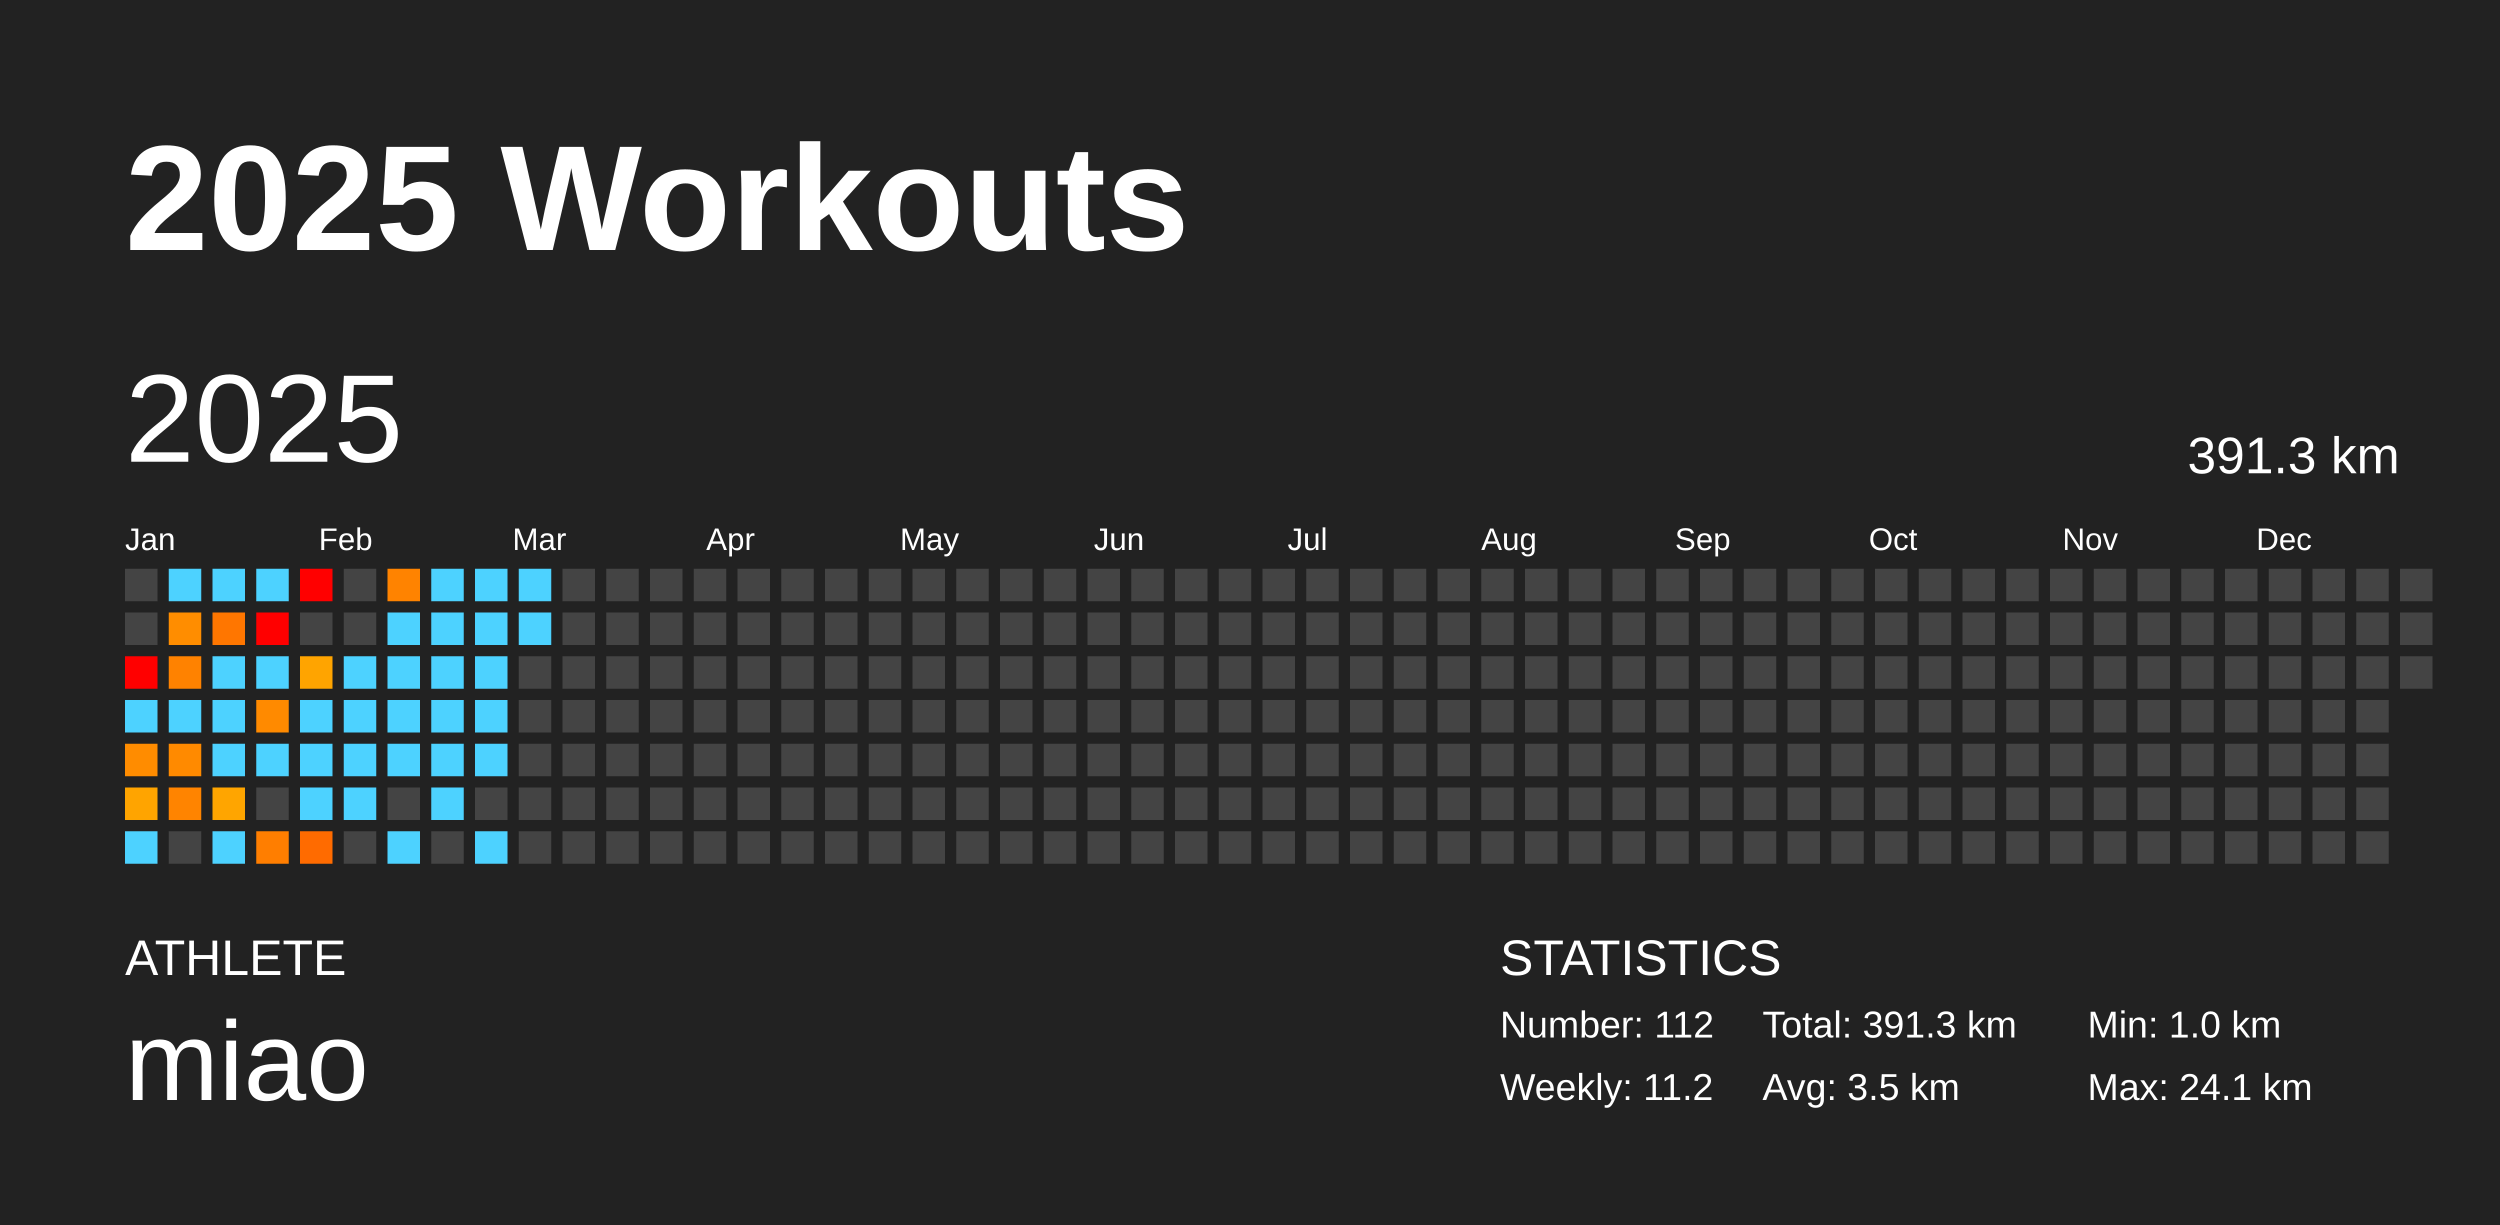
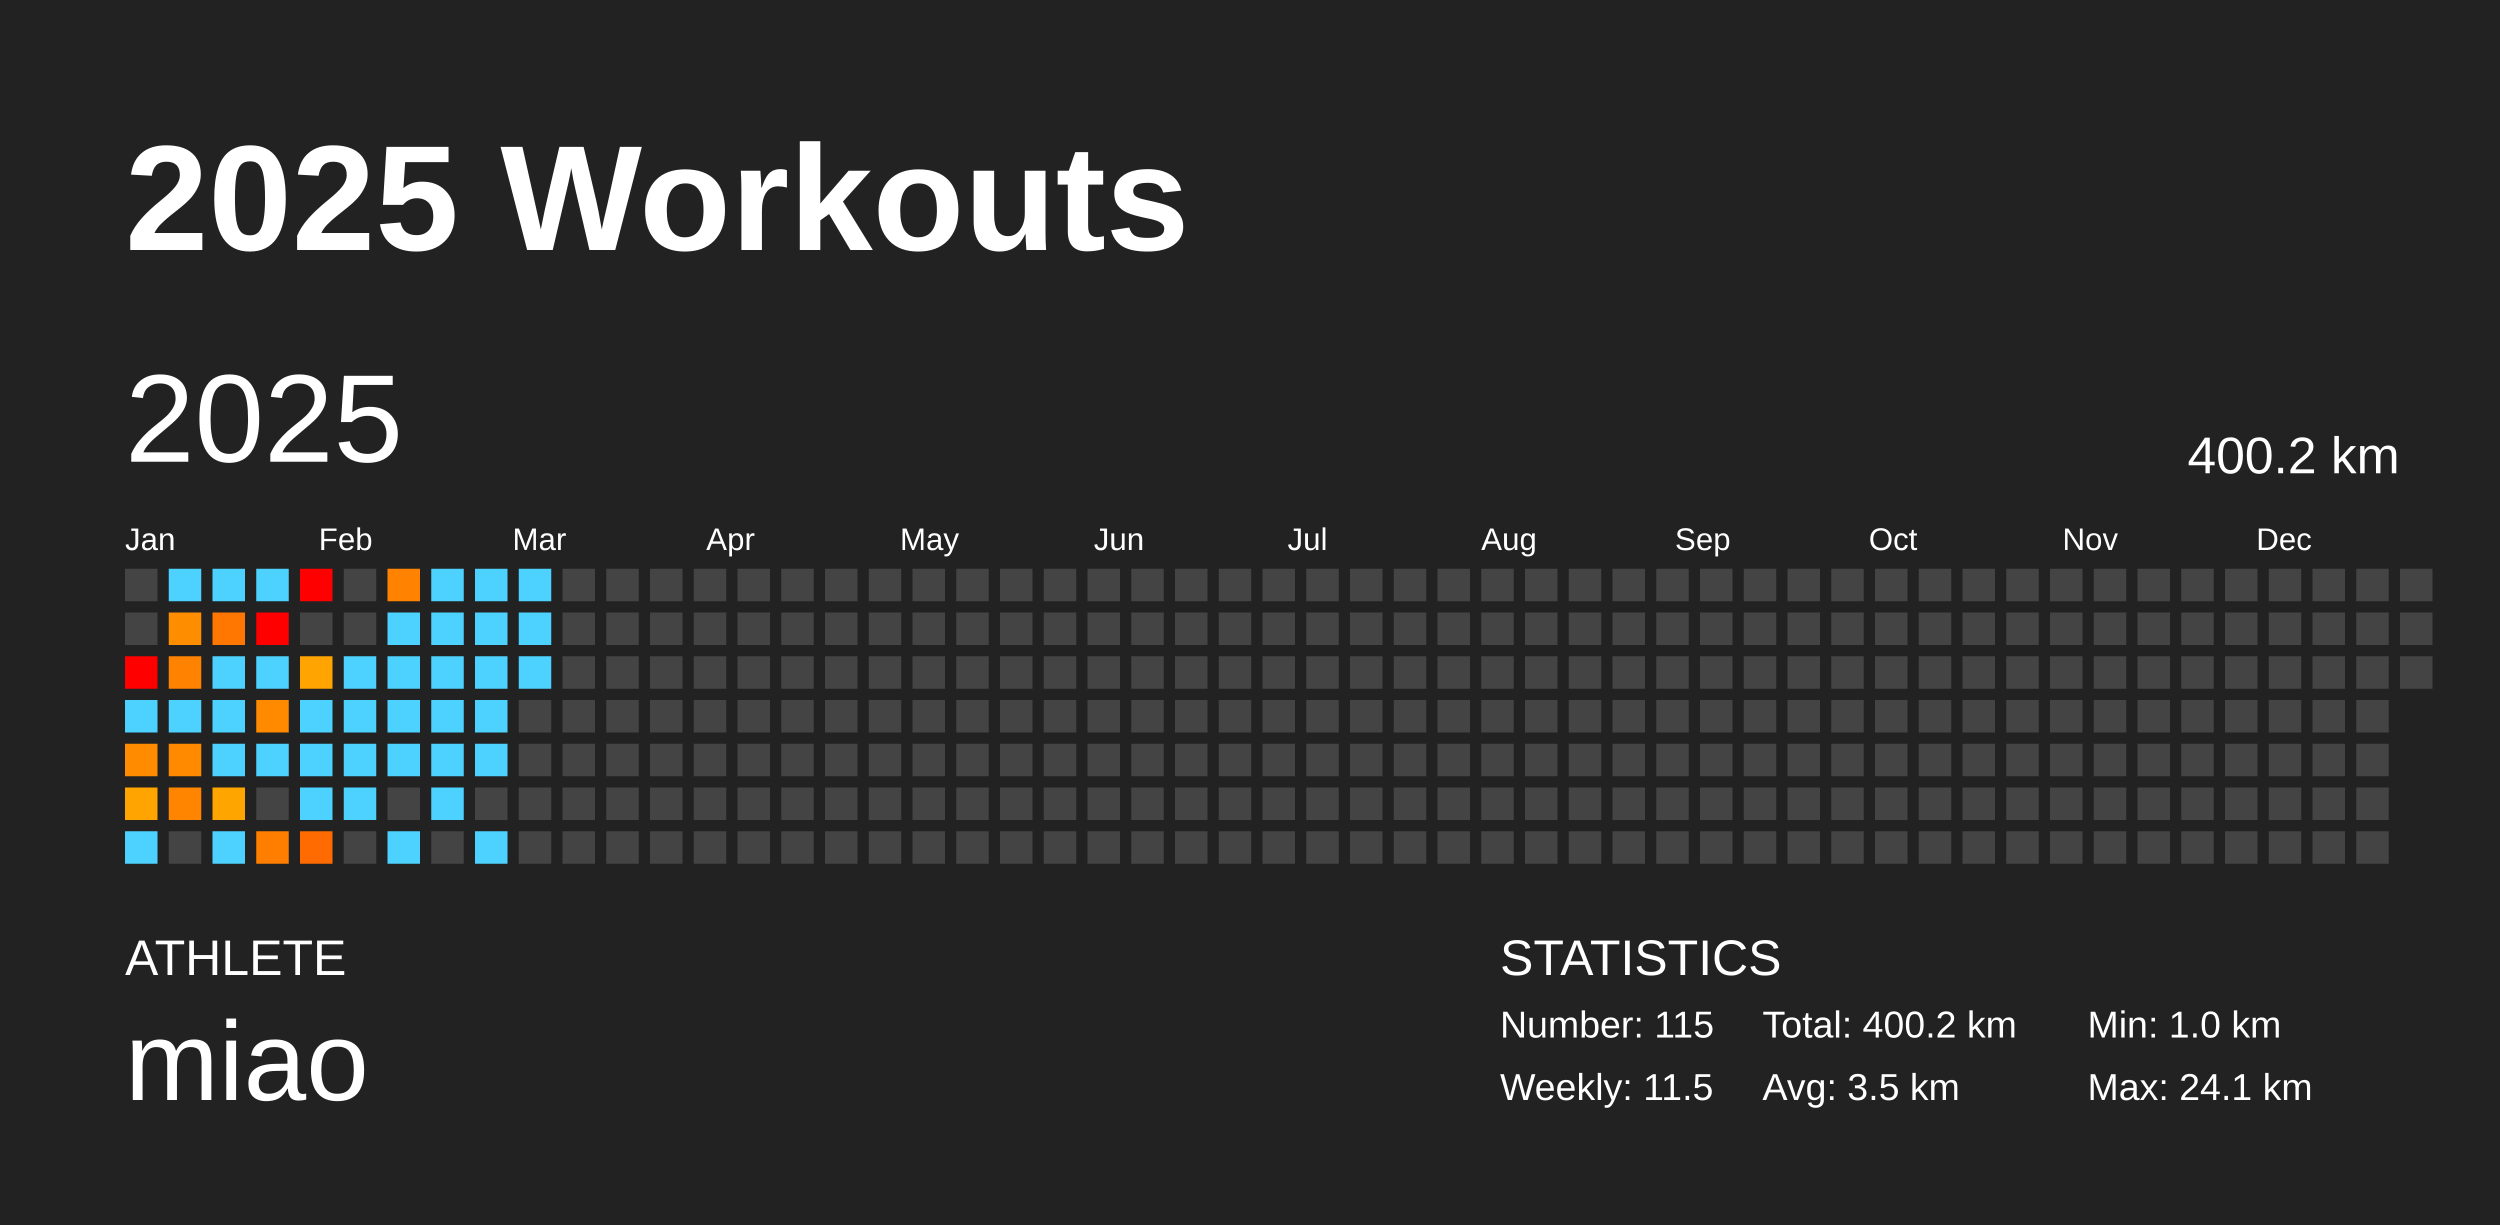
<svg xmlns="http://www.w3.org/2000/svg" baseProfile="full" height="98mm" version="1.1" viewBox="0,0,200,98" width="200mm">
  <defs />
  <rect fill="#222222" height="98" width="200" x="0" y="0" />
  <text fill="#FFFFFF" style="font-size:12px; font-family:Arial; font-weight:bold;" x="10" y="20">2025 Workouts</text>
  <text fill="#FFFFFF" style="font-size:4px; font-family:Arial" x="10" y="78">ATHLETE</text>
  <text fill="#FFFFFF" style="font-size:9px; font-family:Arial" x="10" y="88">miao</text>
  <text fill="#FFFFFF" style="font-size:4px; font-family:Arial" x="120" y="78">STATISTICS</text>
-   <text fill="#FFFFFF" style="font-size:3px; font-family:Arial" x="120" y="83">Number: 112</text>
-   <text fill="#FFFFFF" style="font-size:3px; font-family:Arial" x="120" y="88">Weekly: 11.2</text>
-   <text fill="#FFFFFF" style="font-size:3px; font-family:Arial" x="141" y="83">Total: 391.3 km</text>
+   <text fill="#FFFFFF" style="font-size:3px; font-family:Arial" x="120" y="83">Number: 115</text>
+   <text fill="#FFFFFF" style="font-size:3px; font-family:Arial" x="120" y="88">Weekly: 11.5</text>
+   <text fill="#FFFFFF" style="font-size:3px; font-family:Arial" x="141" y="83">Total: 400.2 km</text>
  <text fill="#FFFFFF" style="font-size:3px; font-family:Arial" x="141" y="88">Avg: 3.5 km</text>
  <text fill="#FFFFFF" style="font-size:3px; font-family:Arial" x="167" y="83">Min: 1.0 km</text>
  <text fill="#FFFFFF" style="font-size:3px; font-family:Arial" x="167" y="88">Max: 24.1 km</text>
  <text dominant-baseline="hanging" fill="#FFFFFF" style="font-size:10.0px; font-family:Arial;" x="10" y="30">2025</text>
-   <text dominant-baseline="hanging" fill="#FFFFFF" style="font-size:4.125px; font-family:Arial;" x="175" y="35">391.3 km</text>
+   <text dominant-baseline="hanging" fill="#FFFFFF" style="font-size:4.125px; font-family:Arial;" x="175" y="35">400.2 km</text>
  <text fill="#FFFFFF" style="font-size:2.5px; font-family:Arial" x="10.0" y="44">Jan</text>
  <text fill="#FFFFFF" style="font-size:2.5px; font-family:Arial" x="25.5" y="44">Feb</text>
  <text fill="#FFFFFF" style="font-size:2.5px; font-family:Arial" x="41.0" y="44">Mar</text>
  <text fill="#FFFFFF" style="font-size:2.5px; font-family:Arial" x="56.5" y="44">Apr</text>
  <text fill="#FFFFFF" style="font-size:2.5px; font-family:Arial" x="72.0" y="44">May</text>
  <text fill="#FFFFFF" style="font-size:2.5px; font-family:Arial" x="87.5" y="44">Jun</text>
  <text fill="#FFFFFF" style="font-size:2.5px; font-family:Arial" x="103.0" y="44">Jul</text>
  <text fill="#FFFFFF" style="font-size:2.5px; font-family:Arial" x="118.5" y="44">Aug</text>
  <text fill="#FFFFFF" style="font-size:2.5px; font-family:Arial" x="134.0" y="44">Sep</text>
  <text fill="#FFFFFF" style="font-size:2.5px; font-family:Arial" x="149.5" y="44">Oct</text>
  <text fill="#FFFFFF" style="font-size:2.5px; font-family:Arial" x="165.0" y="44">Nov</text>
  <text fill="#FFFFFF" style="font-size:2.5px; font-family:Arial" x="180.5" y="44">Dec</text>
  <rect fill="#444444" height="2.6" width="2.6" x="10.0" y="45.5" />
  <rect fill="#444444" height="2.6" width="2.6" x="10.0" y="49.0" />
  <rect fill="red" height="2.6" width="2.6" x="10.0" y="52.5" />
  <rect fill="#4dd2ff" height="2.6" width="2.6" x="10.0" y="56.0" />
  <rect fill="#ff8c00" height="2.6" width="2.6" x="10.0" y="59.5" />
  <rect fill="#ffa400" height="2.6" width="2.6" x="10.0" y="63.0" />
  <rect fill="#4dd2ff" height="2.6" width="2.6" x="10.0" y="66.5" />
  <rect fill="#4dd2ff" height="2.6" width="2.6" x="13.5" y="45.5" />
  <rect fill="#ff8d00" height="2.6" width="2.6" x="13.5" y="49.0" />
  <rect fill="#ff8200" height="2.6" width="2.6" x="13.5" y="52.5" />
  <rect fill="#4dd2ff" height="2.6" width="2.6" x="13.5" y="56.0" />
  <rect fill="#ff8a00" height="2.6" width="2.6" x="13.5" y="59.5" />
  <rect fill="#ff8400" height="2.6" width="2.6" x="13.5" y="63.0" />
  <rect fill="#444444" height="2.6" width="2.6" x="13.5" y="66.5" />
  <rect fill="#4dd2ff" height="2.6" width="2.6" x="17.0" y="45.5" />
  <rect fill="#ff7600" height="2.6" width="2.6" x="17.0" y="49.0" />
  <rect fill="#4dd2ff" height="2.6" width="2.6" x="17.0" y="52.5" />
  <rect fill="#4dd2ff" height="2.6" width="2.6" x="17.0" y="56.0" />
  <rect fill="#4dd2ff" height="2.6" width="2.6" x="17.0" y="59.5" />
  <rect fill="#ffa500" height="2.6" width="2.6" x="17.0" y="63.0" />
  <rect fill="#4dd2ff" height="2.6" width="2.6" x="17.0" y="66.5" />
  <rect fill="#4dd2ff" height="2.6" width="2.6" x="20.5" y="45.5" />
  <rect fill="red" height="2.6" width="2.6" x="20.5" y="49.0" />
  <rect fill="#4dd2ff" height="2.6" width="2.6" x="20.5" y="52.5" />
  <rect fill="#ff8a00" height="2.6" width="2.6" x="20.5" y="56.0" />
  <rect fill="#4dd2ff" height="2.6" width="2.6" x="20.5" y="59.5" />
  <rect fill="#444444" height="2.6" width="2.6" x="20.5" y="63.0" />
  <rect fill="#ff7e00" height="2.6" width="2.6" x="20.5" y="66.5" />
  <rect fill="red" height="2.6" width="2.6" x="24.0" y="45.5" />
  <rect fill="#444444" height="2.6" width="2.6" x="24.0" y="49.0" />
  <rect fill="#ffa400" height="2.6" width="2.6" x="24.0" y="52.5" />
  <rect fill="#4dd2ff" height="2.6" width="2.6" x="24.0" y="56.0" />
  <rect fill="#4dd2ff" height="2.6" width="2.6" x="24.0" y="59.5" />
  <rect fill="#4dd2ff" height="2.6" width="2.6" x="24.0" y="63.0" />
  <rect fill="#ff6b00" height="2.6" width="2.6" x="24.0" y="66.5" />
  <rect fill="#444444" height="2.6" width="2.6" x="27.5" y="45.5" />
  <rect fill="#444444" height="2.6" width="2.6" x="27.5" y="49.0" />
  <rect fill="#4dd2ff" height="2.6" width="2.6" x="27.5" y="52.5" />
  <rect fill="#4dd2ff" height="2.6" width="2.6" x="27.5" y="56.0" />
  <rect fill="#4dd2ff" height="2.6" width="2.6" x="27.5" y="59.5" />
  <rect fill="#4dd2ff" height="2.6" width="2.6" x="27.5" y="63.0" />
  <rect fill="#444444" height="2.6" width="2.6" x="27.5" y="66.5" />
  <rect fill="#ff8300" height="2.6" width="2.6" x="31.0" y="45.5" />
  <rect fill="#4dd2ff" height="2.6" width="2.6" x="31.0" y="49.0" />
  <rect fill="#4dd2ff" height="2.6" width="2.6" x="31.0" y="52.5" />
  <rect fill="#4dd2ff" height="2.6" width="2.6" x="31.0" y="56.0" />
  <rect fill="#4dd2ff" height="2.6" width="2.6" x="31.0" y="59.5" />
  <rect fill="#444444" height="2.6" width="2.6" x="31.0" y="63.0" />
  <rect fill="#4dd2ff" height="2.6" width="2.6" x="31.0" y="66.5" />
  <rect fill="#4dd2ff" height="2.6" width="2.6" x="34.5" y="45.5" />
  <rect fill="#4dd2ff" height="2.6" width="2.6" x="34.5" y="49.0" />
  <rect fill="#4dd2ff" height="2.6" width="2.6" x="34.5" y="52.5" />
  <rect fill="#4dd2ff" height="2.6" width="2.6" x="34.5" y="56.0" />
  <rect fill="#4dd2ff" height="2.6" width="2.6" x="34.5" y="59.5" />
  <rect fill="#4dd2ff" height="2.6" width="2.6" x="34.5" y="63.0" />
  <rect fill="#444444" height="2.6" width="2.6" x="34.5" y="66.5" />
  <rect fill="#4dd2ff" height="2.6" width="2.6" x="38.0" y="45.5" />
  <rect fill="#4dd2ff" height="2.6" width="2.6" x="38.0" y="49.0" />
  <rect fill="#4dd2ff" height="2.6" width="2.6" x="38.0" y="52.5" />
  <rect fill="#4dd2ff" height="2.6" width="2.6" x="38.0" y="56.0" />
  <rect fill="#4dd2ff" height="2.6" width="2.6" x="38.0" y="59.5" />
  <rect fill="#444444" height="2.6" width="2.6" x="38.0" y="63.0" />
  <rect fill="#4dd2ff" height="2.6" width="2.6" x="38.0" y="66.5" />
  <rect fill="#4dd2ff" height="2.6" width="2.6" x="41.5" y="45.5" />
  <rect fill="#4dd2ff" height="2.6" width="2.6" x="41.5" y="49.0" />
-   <rect fill="#444444" height="2.6" width="2.6" x="41.5" y="52.5" />
+   <rect fill="#4dd2ff" height="2.6" width="2.6" x="41.5" y="52.5" />
  <rect fill="#444444" height="2.6" width="2.6" x="41.5" y="56.0" />
  <rect fill="#444444" height="2.6" width="2.6" x="41.5" y="59.5" />
  <rect fill="#444444" height="2.6" width="2.6" x="41.5" y="63.0" />
  <rect fill="#444444" height="2.6" width="2.6" x="41.5" y="66.5" />
  <rect fill="#444444" height="2.6" width="2.6" x="45.0" y="45.5" />
  <rect fill="#444444" height="2.6" width="2.6" x="45.0" y="49.0" />
  <rect fill="#444444" height="2.6" width="2.6" x="45.0" y="52.5" />
  <rect fill="#444444" height="2.6" width="2.6" x="45.0" y="56.0" />
  <rect fill="#444444" height="2.6" width="2.6" x="45.0" y="59.5" />
  <rect fill="#444444" height="2.6" width="2.6" x="45.0" y="63.0" />
  <rect fill="#444444" height="2.6" width="2.6" x="45.0" y="66.5" />
  <rect fill="#444444" height="2.6" width="2.6" x="48.5" y="45.5" />
  <rect fill="#444444" height="2.6" width="2.6" x="48.5" y="49.0" />
  <rect fill="#444444" height="2.6" width="2.6" x="48.5" y="52.5" />
  <rect fill="#444444" height="2.6" width="2.6" x="48.5" y="56.0" />
  <rect fill="#444444" height="2.6" width="2.6" x="48.5" y="59.5" />
  <rect fill="#444444" height="2.6" width="2.6" x="48.5" y="63.0" />
  <rect fill="#444444" height="2.6" width="2.6" x="48.5" y="66.5" />
  <rect fill="#444444" height="2.6" width="2.6" x="52.0" y="45.5" />
  <rect fill="#444444" height="2.6" width="2.6" x="52.0" y="49.0" />
  <rect fill="#444444" height="2.6" width="2.6" x="52.0" y="52.5" />
  <rect fill="#444444" height="2.6" width="2.6" x="52.0" y="56.0" />
  <rect fill="#444444" height="2.6" width="2.6" x="52.0" y="59.5" />
  <rect fill="#444444" height="2.6" width="2.6" x="52.0" y="63.0" />
  <rect fill="#444444" height="2.6" width="2.6" x="52.0" y="66.5" />
  <rect fill="#444444" height="2.6" width="2.6" x="55.5" y="45.5" />
  <rect fill="#444444" height="2.6" width="2.6" x="55.5" y="49.0" />
  <rect fill="#444444" height="2.6" width="2.6" x="55.5" y="52.5" />
  <rect fill="#444444" height="2.6" width="2.6" x="55.5" y="56.0" />
  <rect fill="#444444" height="2.6" width="2.6" x="55.5" y="59.5" />
  <rect fill="#444444" height="2.6" width="2.6" x="55.5" y="63.0" />
  <rect fill="#444444" height="2.6" width="2.6" x="55.5" y="66.5" />
  <rect fill="#444444" height="2.6" width="2.6" x="59.0" y="45.5" />
  <rect fill="#444444" height="2.6" width="2.6" x="59.0" y="49.0" />
  <rect fill="#444444" height="2.6" width="2.6" x="59.0" y="52.5" />
  <rect fill="#444444" height="2.6" width="2.6" x="59.0" y="56.0" />
  <rect fill="#444444" height="2.6" width="2.6" x="59.0" y="59.5" />
  <rect fill="#444444" height="2.6" width="2.6" x="59.0" y="63.0" />
  <rect fill="#444444" height="2.6" width="2.6" x="59.0" y="66.5" />
  <rect fill="#444444" height="2.6" width="2.6" x="62.5" y="45.5" />
  <rect fill="#444444" height="2.6" width="2.6" x="62.5" y="49.0" />
  <rect fill="#444444" height="2.6" width="2.6" x="62.5" y="52.5" />
  <rect fill="#444444" height="2.6" width="2.6" x="62.5" y="56.0" />
  <rect fill="#444444" height="2.6" width="2.6" x="62.5" y="59.5" />
  <rect fill="#444444" height="2.6" width="2.6" x="62.5" y="63.0" />
  <rect fill="#444444" height="2.6" width="2.6" x="62.5" y="66.5" />
  <rect fill="#444444" height="2.6" width="2.6" x="66.0" y="45.5" />
  <rect fill="#444444" height="2.6" width="2.6" x="66.0" y="49.0" />
  <rect fill="#444444" height="2.6" width="2.6" x="66.0" y="52.5" />
  <rect fill="#444444" height="2.6" width="2.6" x="66.0" y="56.0" />
  <rect fill="#444444" height="2.6" width="2.6" x="66.0" y="59.5" />
  <rect fill="#444444" height="2.6" width="2.6" x="66.0" y="63.0" />
  <rect fill="#444444" height="2.6" width="2.6" x="66.0" y="66.5" />
  <rect fill="#444444" height="2.6" width="2.6" x="69.5" y="45.5" />
  <rect fill="#444444" height="2.6" width="2.6" x="69.5" y="49.0" />
  <rect fill="#444444" height="2.6" width="2.6" x="69.5" y="52.5" />
  <rect fill="#444444" height="2.6" width="2.6" x="69.5" y="56.0" />
  <rect fill="#444444" height="2.6" width="2.6" x="69.5" y="59.5" />
  <rect fill="#444444" height="2.6" width="2.6" x="69.5" y="63.0" />
  <rect fill="#444444" height="2.6" width="2.6" x="69.5" y="66.5" />
  <rect fill="#444444" height="2.6" width="2.6" x="73.0" y="45.5" />
  <rect fill="#444444" height="2.6" width="2.6" x="73.0" y="49.0" />
  <rect fill="#444444" height="2.6" width="2.6" x="73.0" y="52.5" />
  <rect fill="#444444" height="2.6" width="2.6" x="73.0" y="56.0" />
  <rect fill="#444444" height="2.6" width="2.6" x="73.0" y="59.5" />
  <rect fill="#444444" height="2.6" width="2.6" x="73.0" y="63.0" />
  <rect fill="#444444" height="2.6" width="2.6" x="73.0" y="66.5" />
  <rect fill="#444444" height="2.6" width="2.6" x="76.5" y="45.5" />
  <rect fill="#444444" height="2.6" width="2.6" x="76.5" y="49.0" />
  <rect fill="#444444" height="2.6" width="2.6" x="76.5" y="52.5" />
  <rect fill="#444444" height="2.6" width="2.6" x="76.5" y="56.0" />
  <rect fill="#444444" height="2.6" width="2.6" x="76.5" y="59.5" />
  <rect fill="#444444" height="2.6" width="2.6" x="76.5" y="63.0" />
  <rect fill="#444444" height="2.6" width="2.6" x="76.5" y="66.5" />
  <rect fill="#444444" height="2.6" width="2.6" x="80.0" y="45.5" />
  <rect fill="#444444" height="2.6" width="2.6" x="80.0" y="49.0" />
  <rect fill="#444444" height="2.6" width="2.6" x="80.0" y="52.5" />
  <rect fill="#444444" height="2.6" width="2.6" x="80.0" y="56.0" />
  <rect fill="#444444" height="2.6" width="2.6" x="80.0" y="59.5" />
  <rect fill="#444444" height="2.6" width="2.6" x="80.0" y="63.0" />
  <rect fill="#444444" height="2.6" width="2.6" x="80.0" y="66.5" />
  <rect fill="#444444" height="2.6" width="2.6" x="83.5" y="45.5" />
  <rect fill="#444444" height="2.6" width="2.6" x="83.5" y="49.0" />
  <rect fill="#444444" height="2.6" width="2.6" x="83.5" y="52.5" />
  <rect fill="#444444" height="2.6" width="2.6" x="83.5" y="56.0" />
  <rect fill="#444444" height="2.6" width="2.6" x="83.5" y="59.5" />
  <rect fill="#444444" height="2.6" width="2.6" x="83.5" y="63.0" />
  <rect fill="#444444" height="2.6" width="2.6" x="83.5" y="66.5" />
  <rect fill="#444444" height="2.6" width="2.6" x="87.0" y="45.5" />
  <rect fill="#444444" height="2.6" width="2.6" x="87.0" y="49.0" />
  <rect fill="#444444" height="2.6" width="2.6" x="87.0" y="52.5" />
  <rect fill="#444444" height="2.6" width="2.6" x="87.0" y="56.0" />
  <rect fill="#444444" height="2.6" width="2.6" x="87.0" y="59.5" />
  <rect fill="#444444" height="2.6" width="2.6" x="87.0" y="63.0" />
  <rect fill="#444444" height="2.6" width="2.6" x="87.0" y="66.5" />
  <rect fill="#444444" height="2.6" width="2.6" x="90.5" y="45.5" />
  <rect fill="#444444" height="2.6" width="2.6" x="90.5" y="49.0" />
  <rect fill="#444444" height="2.6" width="2.6" x="90.5" y="52.5" />
  <rect fill="#444444" height="2.6" width="2.6" x="90.5" y="56.0" />
  <rect fill="#444444" height="2.6" width="2.6" x="90.5" y="59.5" />
  <rect fill="#444444" height="2.6" width="2.6" x="90.5" y="63.0" />
  <rect fill="#444444" height="2.6" width="2.6" x="90.5" y="66.5" />
  <rect fill="#444444" height="2.6" width="2.6" x="94.0" y="45.5" />
  <rect fill="#444444" height="2.6" width="2.6" x="94.0" y="49.0" />
  <rect fill="#444444" height="2.6" width="2.6" x="94.0" y="52.5" />
  <rect fill="#444444" height="2.6" width="2.6" x="94.0" y="56.0" />
  <rect fill="#444444" height="2.6" width="2.6" x="94.0" y="59.5" />
  <rect fill="#444444" height="2.6" width="2.6" x="94.0" y="63.0" />
  <rect fill="#444444" height="2.6" width="2.6" x="94.0" y="66.5" />
  <rect fill="#444444" height="2.6" width="2.6" x="97.5" y="45.5" />
  <rect fill="#444444" height="2.6" width="2.6" x="97.5" y="49.0" />
  <rect fill="#444444" height="2.6" width="2.6" x="97.5" y="52.5" />
  <rect fill="#444444" height="2.6" width="2.6" x="97.5" y="56.0" />
  <rect fill="#444444" height="2.6" width="2.6" x="97.5" y="59.5" />
  <rect fill="#444444" height="2.6" width="2.6" x="97.5" y="63.0" />
  <rect fill="#444444" height="2.6" width="2.6" x="97.5" y="66.5" />
  <rect fill="#444444" height="2.6" width="2.6" x="101.0" y="45.5" />
  <rect fill="#444444" height="2.6" width="2.6" x="101.0" y="49.0" />
  <rect fill="#444444" height="2.6" width="2.6" x="101.0" y="52.5" />
  <rect fill="#444444" height="2.6" width="2.6" x="101.0" y="56.0" />
  <rect fill="#444444" height="2.6" width="2.6" x="101.0" y="59.5" />
  <rect fill="#444444" height="2.6" width="2.6" x="101.0" y="63.0" />
  <rect fill="#444444" height="2.6" width="2.6" x="101.0" y="66.5" />
  <rect fill="#444444" height="2.6" width="2.6" x="104.5" y="45.5" />
  <rect fill="#444444" height="2.6" width="2.6" x="104.5" y="49.0" />
  <rect fill="#444444" height="2.6" width="2.6" x="104.5" y="52.5" />
  <rect fill="#444444" height="2.6" width="2.6" x="104.5" y="56.0" />
  <rect fill="#444444" height="2.6" width="2.6" x="104.5" y="59.5" />
  <rect fill="#444444" height="2.6" width="2.6" x="104.5" y="63.0" />
  <rect fill="#444444" height="2.6" width="2.6" x="104.5" y="66.5" />
  <rect fill="#444444" height="2.6" width="2.6" x="108.0" y="45.5" />
  <rect fill="#444444" height="2.6" width="2.6" x="108.0" y="49.0" />
  <rect fill="#444444" height="2.6" width="2.6" x="108.0" y="52.5" />
  <rect fill="#444444" height="2.6" width="2.6" x="108.0" y="56.0" />
  <rect fill="#444444" height="2.6" width="2.6" x="108.0" y="59.5" />
  <rect fill="#444444" height="2.6" width="2.6" x="108.0" y="63.0" />
  <rect fill="#444444" height="2.6" width="2.6" x="108.0" y="66.5" />
  <rect fill="#444444" height="2.6" width="2.6" x="111.5" y="45.5" />
  <rect fill="#444444" height="2.6" width="2.6" x="111.5" y="49.0" />
  <rect fill="#444444" height="2.6" width="2.6" x="111.5" y="52.5" />
  <rect fill="#444444" height="2.6" width="2.6" x="111.5" y="56.0" />
  <rect fill="#444444" height="2.6" width="2.6" x="111.5" y="59.5" />
  <rect fill="#444444" height="2.6" width="2.6" x="111.5" y="63.0" />
  <rect fill="#444444" height="2.6" width="2.6" x="111.5" y="66.5" />
  <rect fill="#444444" height="2.6" width="2.6" x="115.0" y="45.5" />
  <rect fill="#444444" height="2.6" width="2.6" x="115.0" y="49.0" />
  <rect fill="#444444" height="2.6" width="2.6" x="115.0" y="52.5" />
  <rect fill="#444444" height="2.6" width="2.6" x="115.0" y="56.0" />
  <rect fill="#444444" height="2.6" width="2.6" x="115.0" y="59.5" />
  <rect fill="#444444" height="2.6" width="2.6" x="115.0" y="63.0" />
  <rect fill="#444444" height="2.6" width="2.6" x="115.0" y="66.5" />
  <rect fill="#444444" height="2.6" width="2.6" x="118.5" y="45.5" />
  <rect fill="#444444" height="2.6" width="2.6" x="118.5" y="49.0" />
  <rect fill="#444444" height="2.6" width="2.6" x="118.5" y="52.5" />
  <rect fill="#444444" height="2.6" width="2.6" x="118.5" y="56.0" />
  <rect fill="#444444" height="2.6" width="2.6" x="118.5" y="59.5" />
  <rect fill="#444444" height="2.6" width="2.6" x="118.5" y="63.0" />
  <rect fill="#444444" height="2.6" width="2.6" x="118.5" y="66.5" />
  <rect fill="#444444" height="2.6" width="2.6" x="122.0" y="45.5" />
  <rect fill="#444444" height="2.6" width="2.6" x="122.0" y="49.0" />
  <rect fill="#444444" height="2.6" width="2.6" x="122.0" y="52.5" />
  <rect fill="#444444" height="2.6" width="2.6" x="122.0" y="56.0" />
  <rect fill="#444444" height="2.6" width="2.6" x="122.0" y="59.5" />
  <rect fill="#444444" height="2.6" width="2.6" x="122.0" y="63.0" />
  <rect fill="#444444" height="2.6" width="2.6" x="122.0" y="66.5" />
  <rect fill="#444444" height="2.6" width="2.6" x="125.5" y="45.5" />
  <rect fill="#444444" height="2.6" width="2.6" x="125.5" y="49.0" />
  <rect fill="#444444" height="2.6" width="2.6" x="125.5" y="52.5" />
  <rect fill="#444444" height="2.6" width="2.6" x="125.5" y="56.0" />
  <rect fill="#444444" height="2.6" width="2.6" x="125.5" y="59.5" />
  <rect fill="#444444" height="2.6" width="2.6" x="125.5" y="63.0" />
  <rect fill="#444444" height="2.6" width="2.6" x="125.5" y="66.5" />
  <rect fill="#444444" height="2.6" width="2.6" x="129.0" y="45.5" />
  <rect fill="#444444" height="2.6" width="2.6" x="129.0" y="49.0" />
  <rect fill="#444444" height="2.6" width="2.6" x="129.0" y="52.5" />
  <rect fill="#444444" height="2.6" width="2.6" x="129.0" y="56.0" />
  <rect fill="#444444" height="2.6" width="2.6" x="129.0" y="59.5" />
  <rect fill="#444444" height="2.6" width="2.6" x="129.0" y="63.0" />
  <rect fill="#444444" height="2.6" width="2.6" x="129.0" y="66.5" />
  <rect fill="#444444" height="2.6" width="2.6" x="132.5" y="45.5" />
  <rect fill="#444444" height="2.6" width="2.6" x="132.5" y="49.0" />
  <rect fill="#444444" height="2.6" width="2.6" x="132.5" y="52.5" />
  <rect fill="#444444" height="2.6" width="2.6" x="132.5" y="56.0" />
  <rect fill="#444444" height="2.6" width="2.6" x="132.5" y="59.5" />
  <rect fill="#444444" height="2.6" width="2.6" x="132.5" y="63.0" />
  <rect fill="#444444" height="2.6" width="2.6" x="132.5" y="66.5" />
  <rect fill="#444444" height="2.6" width="2.6" x="136.0" y="45.5" />
  <rect fill="#444444" height="2.6" width="2.6" x="136.0" y="49.0" />
  <rect fill="#444444" height="2.6" width="2.6" x="136.0" y="52.5" />
  <rect fill="#444444" height="2.6" width="2.6" x="136.0" y="56.0" />
  <rect fill="#444444" height="2.6" width="2.6" x="136.0" y="59.5" />
  <rect fill="#444444" height="2.6" width="2.6" x="136.0" y="63.0" />
  <rect fill="#444444" height="2.6" width="2.6" x="136.0" y="66.5" />
  <rect fill="#444444" height="2.6" width="2.6" x="139.5" y="45.5" />
  <rect fill="#444444" height="2.6" width="2.6" x="139.5" y="49.0" />
  <rect fill="#444444" height="2.6" width="2.6" x="139.5" y="52.5" />
  <rect fill="#444444" height="2.6" width="2.6" x="139.5" y="56.0" />
  <rect fill="#444444" height="2.6" width="2.6" x="139.5" y="59.5" />
  <rect fill="#444444" height="2.6" width="2.6" x="139.5" y="63.0" />
  <rect fill="#444444" height="2.6" width="2.6" x="139.5" y="66.5" />
  <rect fill="#444444" height="2.6" width="2.6" x="143.0" y="45.5" />
  <rect fill="#444444" height="2.6" width="2.6" x="143.0" y="49.0" />
  <rect fill="#444444" height="2.6" width="2.6" x="143.0" y="52.5" />
  <rect fill="#444444" height="2.6" width="2.6" x="143.0" y="56.0" />
  <rect fill="#444444" height="2.6" width="2.6" x="143.0" y="59.5" />
  <rect fill="#444444" height="2.6" width="2.6" x="143.0" y="63.0" />
  <rect fill="#444444" height="2.6" width="2.6" x="143.0" y="66.5" />
  <rect fill="#444444" height="2.6" width="2.6" x="146.5" y="45.5" />
  <rect fill="#444444" height="2.6" width="2.6" x="146.5" y="49.0" />
  <rect fill="#444444" height="2.6" width="2.6" x="146.5" y="52.5" />
  <rect fill="#444444" height="2.6" width="2.6" x="146.5" y="56.0" />
  <rect fill="#444444" height="2.6" width="2.6" x="146.5" y="59.5" />
  <rect fill="#444444" height="2.6" width="2.6" x="146.5" y="63.0" />
  <rect fill="#444444" height="2.6" width="2.6" x="146.5" y="66.5" />
  <rect fill="#444444" height="2.6" width="2.6" x="150.0" y="45.5" />
  <rect fill="#444444" height="2.6" width="2.6" x="150.0" y="49.0" />
  <rect fill="#444444" height="2.6" width="2.6" x="150.0" y="52.5" />
  <rect fill="#444444" height="2.6" width="2.6" x="150.0" y="56.0" />
  <rect fill="#444444" height="2.6" width="2.6" x="150.0" y="59.5" />
  <rect fill="#444444" height="2.6" width="2.6" x="150.0" y="63.0" />
  <rect fill="#444444" height="2.6" width="2.6" x="150.0" y="66.5" />
  <rect fill="#444444" height="2.6" width="2.6" x="153.5" y="45.5" />
  <rect fill="#444444" height="2.6" width="2.6" x="153.5" y="49.0" />
  <rect fill="#444444" height="2.6" width="2.6" x="153.5" y="52.5" />
  <rect fill="#444444" height="2.6" width="2.6" x="153.5" y="56.0" />
  <rect fill="#444444" height="2.6" width="2.6" x="153.5" y="59.5" />
  <rect fill="#444444" height="2.6" width="2.6" x="153.5" y="63.0" />
  <rect fill="#444444" height="2.6" width="2.6" x="153.5" y="66.5" />
  <rect fill="#444444" height="2.6" width="2.6" x="157.0" y="45.5" />
  <rect fill="#444444" height="2.6" width="2.6" x="157.0" y="49.0" />
  <rect fill="#444444" height="2.6" width="2.6" x="157.0" y="52.5" />
  <rect fill="#444444" height="2.6" width="2.6" x="157.0" y="56.0" />
  <rect fill="#444444" height="2.6" width="2.6" x="157.0" y="59.5" />
  <rect fill="#444444" height="2.6" width="2.6" x="157.0" y="63.0" />
  <rect fill="#444444" height="2.6" width="2.6" x="157.0" y="66.5" />
  <rect fill="#444444" height="2.6" width="2.6" x="160.5" y="45.5" />
  <rect fill="#444444" height="2.6" width="2.6" x="160.5" y="49.0" />
  <rect fill="#444444" height="2.6" width="2.6" x="160.5" y="52.5" />
  <rect fill="#444444" height="2.6" width="2.6" x="160.5" y="56.0" />
  <rect fill="#444444" height="2.6" width="2.6" x="160.5" y="59.5" />
  <rect fill="#444444" height="2.6" width="2.6" x="160.5" y="63.0" />
  <rect fill="#444444" height="2.6" width="2.6" x="160.5" y="66.5" />
  <rect fill="#444444" height="2.6" width="2.6" x="164.0" y="45.5" />
  <rect fill="#444444" height="2.6" width="2.6" x="164.0" y="49.0" />
  <rect fill="#444444" height="2.6" width="2.6" x="164.0" y="52.5" />
  <rect fill="#444444" height="2.6" width="2.6" x="164.0" y="56.0" />
  <rect fill="#444444" height="2.6" width="2.6" x="164.0" y="59.5" />
  <rect fill="#444444" height="2.6" width="2.6" x="164.0" y="63.0" />
  <rect fill="#444444" height="2.6" width="2.6" x="164.0" y="66.5" />
  <rect fill="#444444" height="2.6" width="2.6" x="167.5" y="45.5" />
  <rect fill="#444444" height="2.6" width="2.6" x="167.5" y="49.0" />
  <rect fill="#444444" height="2.6" width="2.6" x="167.5" y="52.5" />
  <rect fill="#444444" height="2.6" width="2.6" x="167.5" y="56.0" />
  <rect fill="#444444" height="2.6" width="2.6" x="167.5" y="59.5" />
  <rect fill="#444444" height="2.6" width="2.6" x="167.5" y="63.0" />
  <rect fill="#444444" height="2.6" width="2.6" x="167.5" y="66.5" />
  <rect fill="#444444" height="2.6" width="2.6" x="171.0" y="45.5" />
  <rect fill="#444444" height="2.6" width="2.6" x="171.0" y="49.0" />
  <rect fill="#444444" height="2.6" width="2.6" x="171.0" y="52.5" />
  <rect fill="#444444" height="2.6" width="2.6" x="171.0" y="56.0" />
  <rect fill="#444444" height="2.6" width="2.6" x="171.0" y="59.5" />
  <rect fill="#444444" height="2.6" width="2.6" x="171.0" y="63.0" />
  <rect fill="#444444" height="2.6" width="2.6" x="171.0" y="66.5" />
  <rect fill="#444444" height="2.6" width="2.6" x="174.5" y="45.5" />
  <rect fill="#444444" height="2.6" width="2.6" x="174.5" y="49.0" />
  <rect fill="#444444" height="2.6" width="2.6" x="174.5" y="52.5" />
  <rect fill="#444444" height="2.6" width="2.6" x="174.5" y="56.0" />
  <rect fill="#444444" height="2.6" width="2.6" x="174.5" y="59.5" />
  <rect fill="#444444" height="2.6" width="2.6" x="174.5" y="63.0" />
  <rect fill="#444444" height="2.6" width="2.6" x="174.5" y="66.5" />
  <rect fill="#444444" height="2.6" width="2.6" x="178.0" y="45.5" />
  <rect fill="#444444" height="2.6" width="2.6" x="178.0" y="49.0" />
  <rect fill="#444444" height="2.6" width="2.6" x="178.0" y="52.5" />
  <rect fill="#444444" height="2.6" width="2.6" x="178.0" y="56.0" />
  <rect fill="#444444" height="2.6" width="2.6" x="178.0" y="59.5" />
  <rect fill="#444444" height="2.6" width="2.6" x="178.0" y="63.0" />
  <rect fill="#444444" height="2.6" width="2.6" x="178.0" y="66.5" />
  <rect fill="#444444" height="2.6" width="2.6" x="181.5" y="45.5" />
  <rect fill="#444444" height="2.6" width="2.6" x="181.5" y="49.0" />
  <rect fill="#444444" height="2.6" width="2.6" x="181.5" y="52.5" />
  <rect fill="#444444" height="2.6" width="2.6" x="181.5" y="56.0" />
  <rect fill="#444444" height="2.6" width="2.6" x="181.5" y="59.5" />
  <rect fill="#444444" height="2.6" width="2.6" x="181.5" y="63.0" />
  <rect fill="#444444" height="2.6" width="2.6" x="181.5" y="66.5" />
  <rect fill="#444444" height="2.6" width="2.6" x="185.0" y="45.5" />
  <rect fill="#444444" height="2.6" width="2.6" x="185.0" y="49.0" />
  <rect fill="#444444" height="2.6" width="2.6" x="185.0" y="52.5" />
  <rect fill="#444444" height="2.6" width="2.6" x="185.0" y="56.0" />
  <rect fill="#444444" height="2.6" width="2.6" x="185.0" y="59.5" />
  <rect fill="#444444" height="2.6" width="2.6" x="185.0" y="63.0" />
  <rect fill="#444444" height="2.6" width="2.6" x="185.0" y="66.5" />
  <rect fill="#444444" height="2.6" width="2.6" x="188.5" y="45.5" />
  <rect fill="#444444" height="2.6" width="2.6" x="188.5" y="49.0" />
  <rect fill="#444444" height="2.6" width="2.6" x="188.5" y="52.5" />
  <rect fill="#444444" height="2.6" width="2.6" x="188.5" y="56.0" />
  <rect fill="#444444" height="2.6" width="2.6" x="188.5" y="59.5" />
  <rect fill="#444444" height="2.6" width="2.6" x="188.5" y="63.0" />
  <rect fill="#444444" height="2.6" width="2.6" x="188.5" y="66.5" />
  <rect fill="#444444" height="2.6" width="2.6" x="192.0" y="45.5" />
  <rect fill="#444444" height="2.6" width="2.6" x="192.0" y="49.0" />
  <rect fill="#444444" height="2.6" width="2.6" x="192.0" y="52.5" />
</svg>
